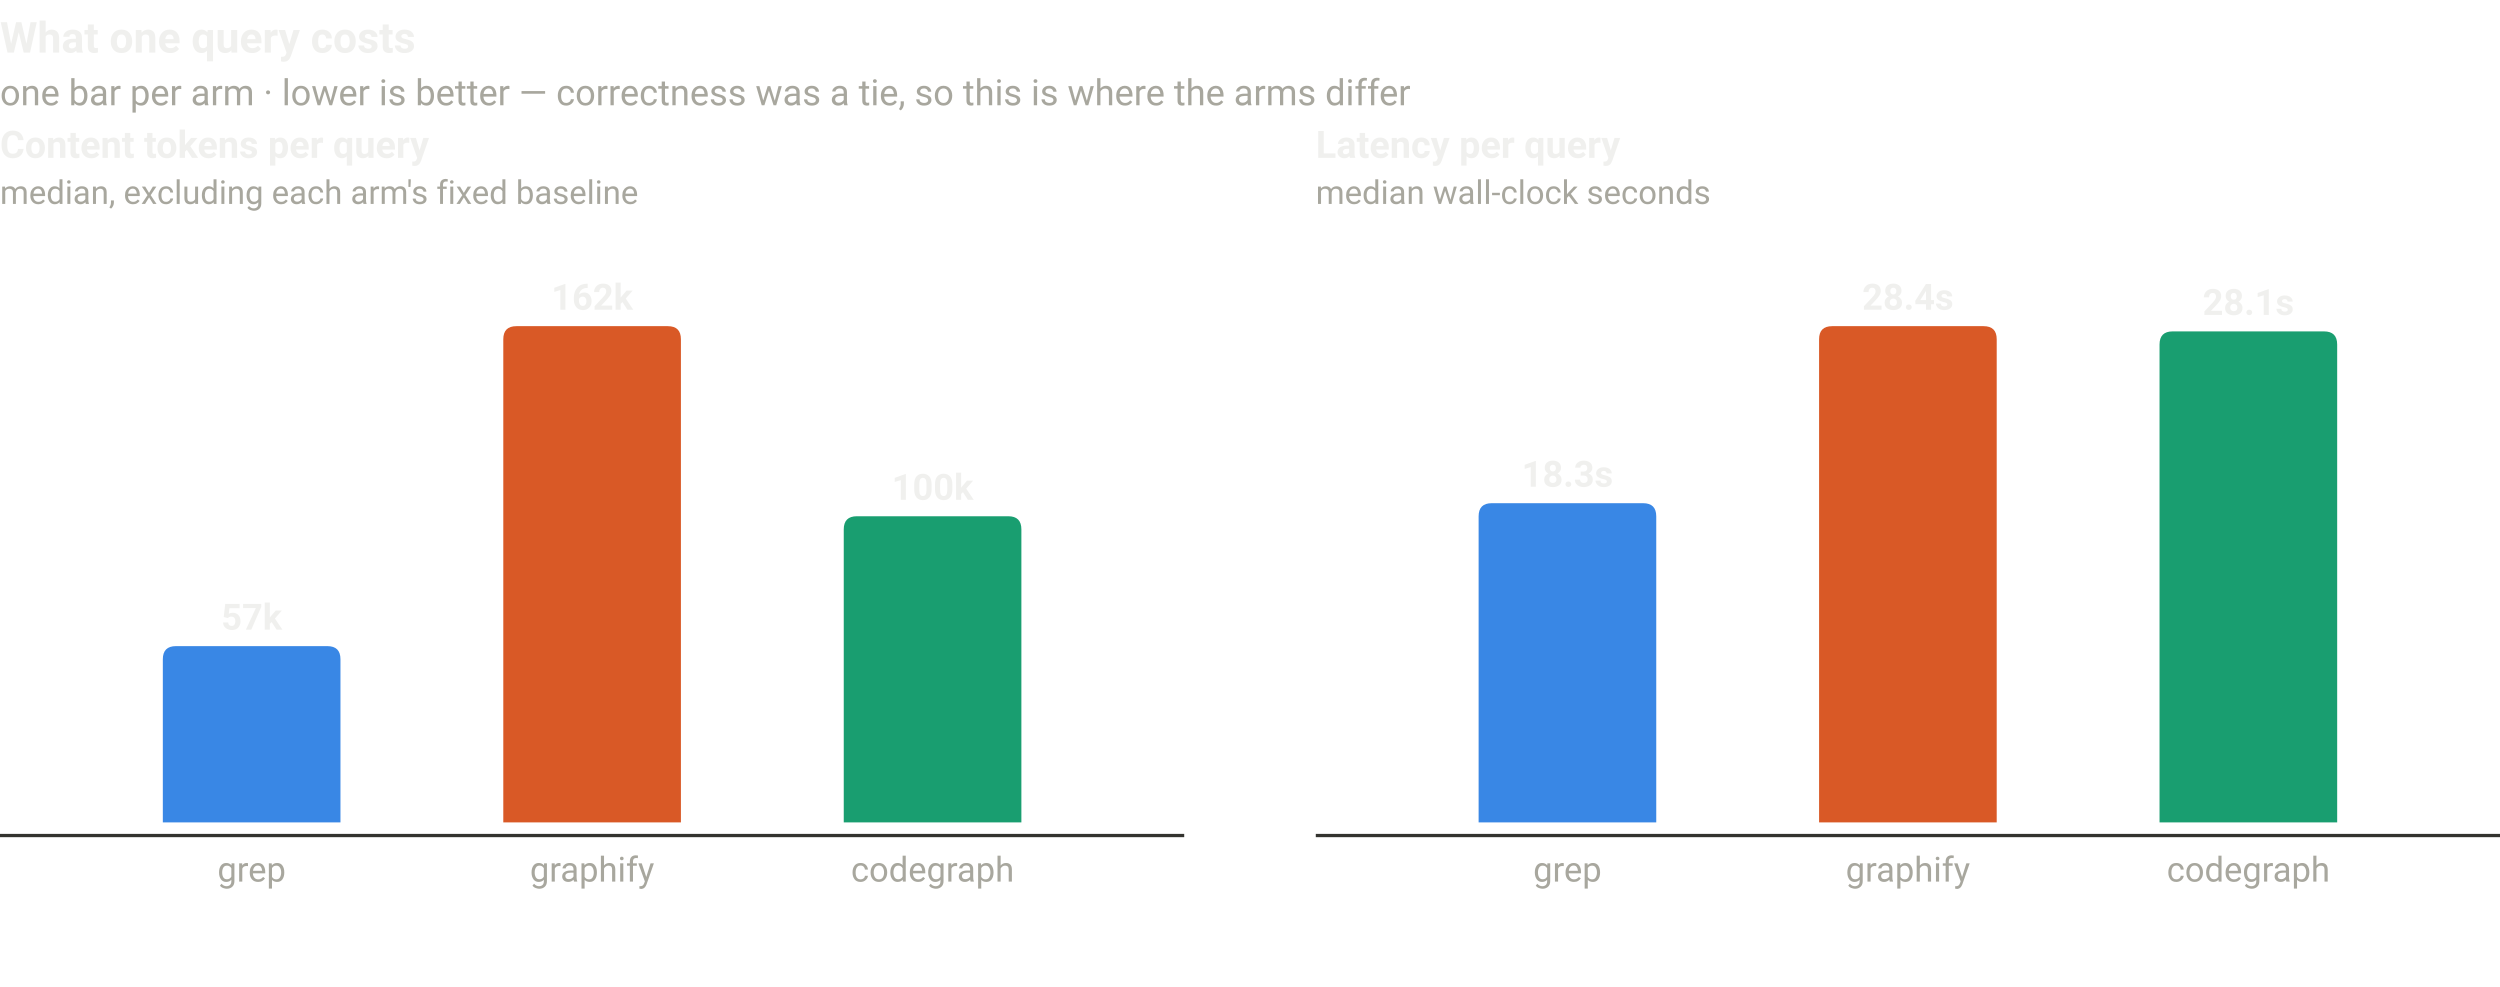
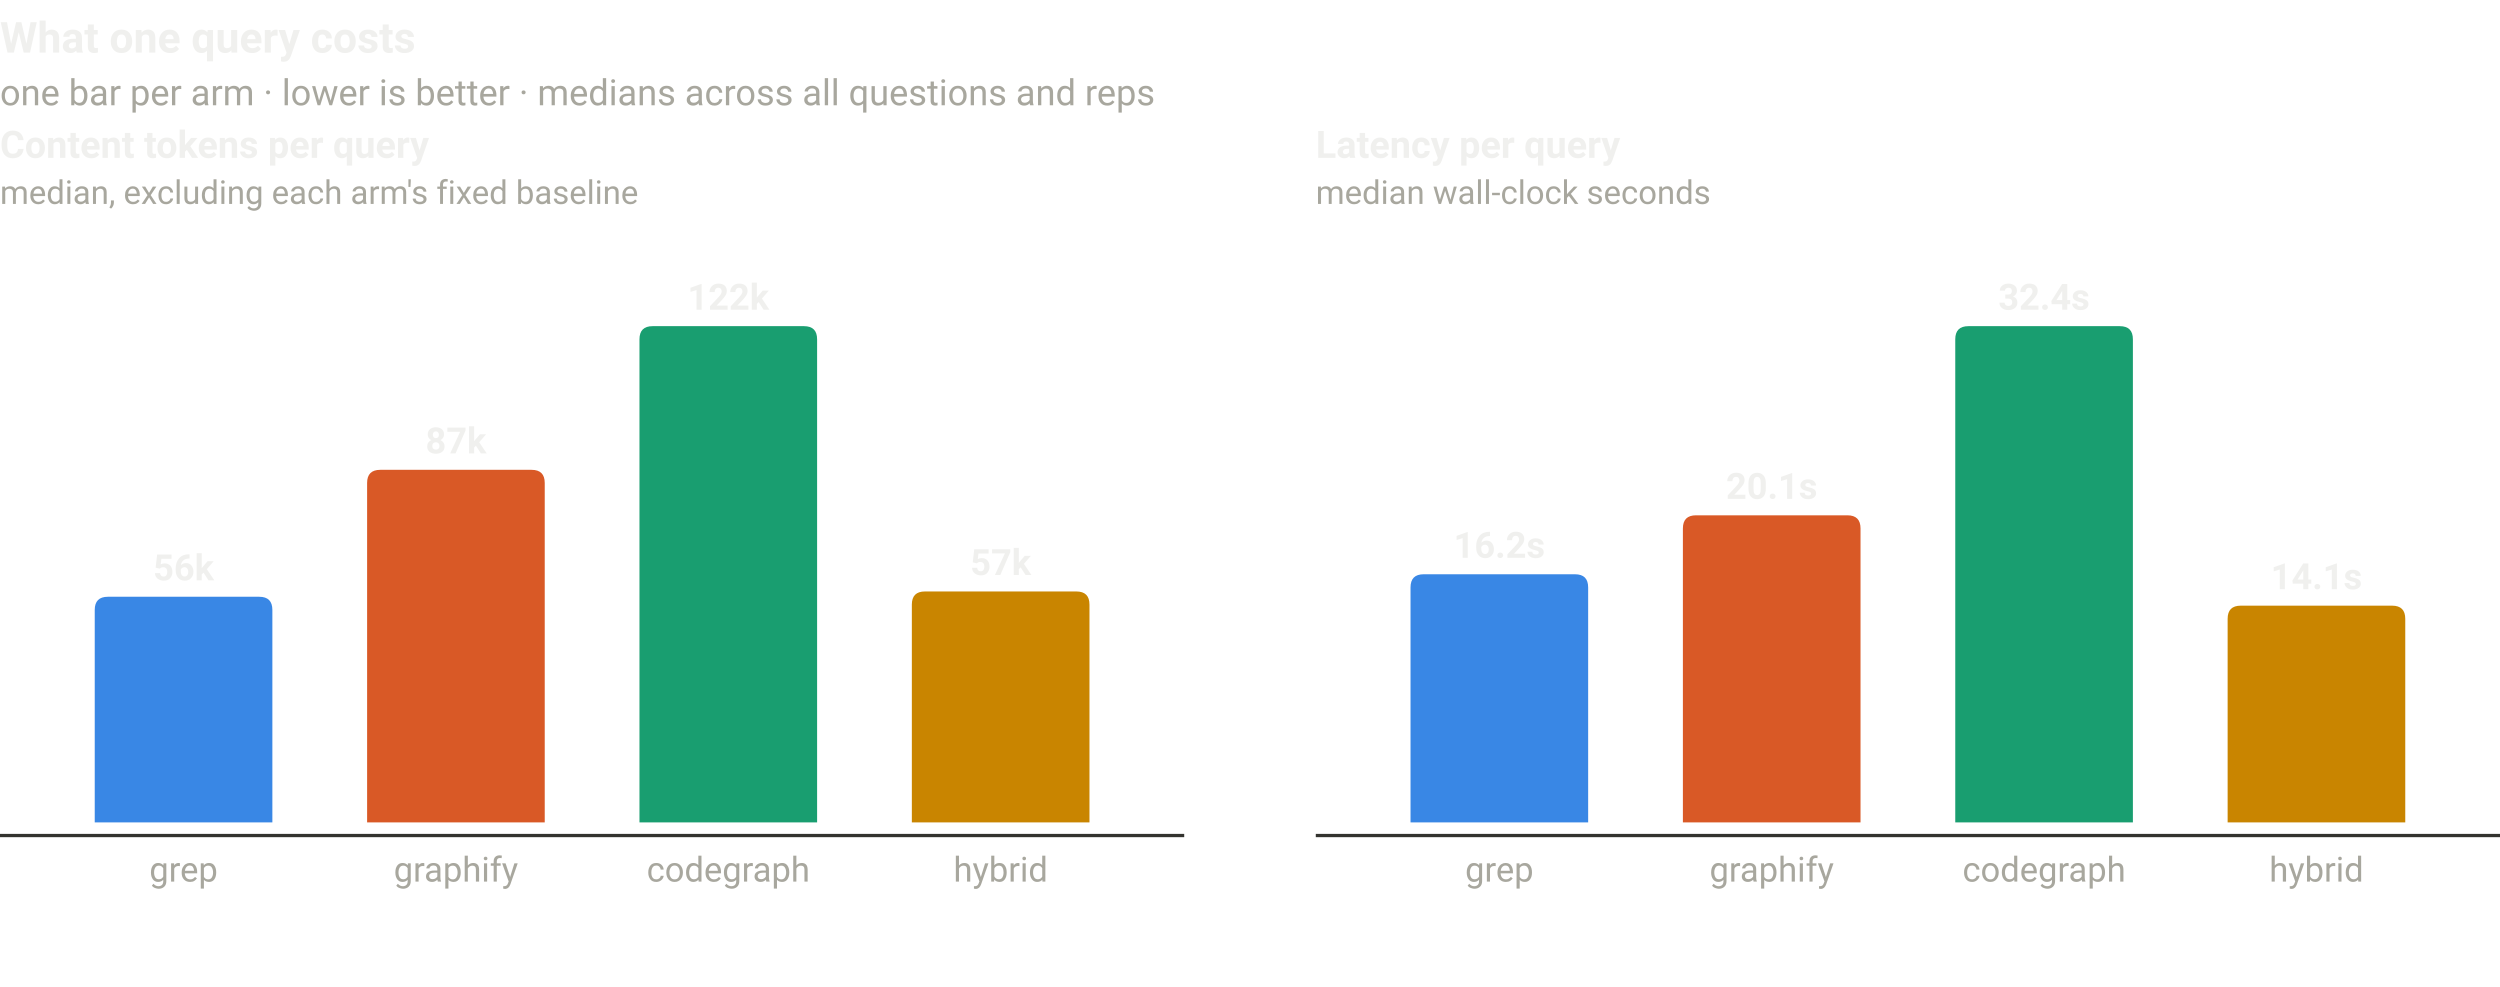
<svg xmlns="http://www.w3.org/2000/svg" width="760" height="300" viewBox="0 0 760 300" font-family="system-ui,-apple-system,Segoe UI,Roboto,sans-serif" role="img">
  <text x="0" y="16" font-size="13" font-weight="600" fill="#f0f0ee">What one query costs</text>
-   <text x="0" y="32" font-size="11" fill="#a8a79e">one bar per arm · lower is better — correctness was a tie, so this is where the arms differ</text>
+   <text x="0" y="32" font-size="11" fill="#a8a79e">one bar per arm · lower is better · medians across all questions and reps</text>
  <text x="0" y="48" font-size="11.5" font-weight="600" fill="#f0f0ee">Content tokens per query</text>
  <text x="0" y="62" font-size="10" fill="#a8a79e">median, excluding each arm's fixed baseline</text>
-   <path d="M49.5 250 L49.5 200.421 Q49.5 196.421 53.5 196.421 L99.5 196.421 Q103.5 196.421 103.5 200.421 L103.5 250 Z" fill="#3987e5" />
-   <text x="76.5" y="191.421" font-size="11" font-weight="600" fill="#f0f0ee" text-anchor="middle">57k</text>
-   <text x="76.5" y="268" font-size="10.5" fill="#a8a79e" text-anchor="middle">grep</text>
-   <path d="M153 250 L153 103.153 Q153 99.153 157 99.153 L203 99.153 Q207 99.153 207 103.153 L207 250 Z" fill="#d95926" />
-   <text x="180" y="94.153" font-size="11" font-weight="600" fill="#f0f0ee" text-anchor="middle">162k</text>
-   <text x="180" y="268" font-size="10.5" fill="#a8a79e" text-anchor="middle">graphify</text>
-   <path d="M256.5 250 L256.5 160.937 Q256.5 156.937 260.5 156.937 L306.5 156.937 Q310.5 156.937 310.5 160.937 L310.5 250 Z" fill="#199e70" />
-   <text x="283.5" y="151.937" font-size="11" font-weight="600" fill="#f0f0ee" text-anchor="middle">100k</text>
-   <text x="283.5" y="268" font-size="10.5" fill="#a8a79e" text-anchor="middle">codegraph</text>
+   <path d="M28.8 250 L28.8 185.416 Q28.8 181.416 32.8 181.416 L78.8 181.416 Q82.8 181.416 82.8 185.416 L82.8 250 Z" fill="#3987e5" />
+   <text x="55.8" y="176.416" font-size="11" font-weight="600" fill="#f0f0ee" text-anchor="middle">56k</text>
+   <text x="55.8" y="268" font-size="10.5" fill="#a8a79e" text-anchor="middle">grep</text>
+   <path d="M111.6 250 L111.6 146.828 Q111.6 142.828 115.6 142.828 L161.6 142.828 Q165.6 142.828 165.6 146.828 L165.6 250 Z" fill="#d95926" />
+   <text x="138.6" y="137.828" font-size="11" font-weight="600" fill="#f0f0ee" text-anchor="middle">87k</text>
+   <text x="138.6" y="268" font-size="10.5" fill="#a8a79e" text-anchor="middle">graphify</text>
+   <path d="M194.4 250 L194.4 103.153 Q194.4 99.153 198.4 99.153 L244.4 99.153 Q248.4 99.153 248.4 103.153 L248.4 250 Z" fill="#199e70" />
+   <text x="221.4" y="94.153" font-size="11" font-weight="600" fill="#f0f0ee" text-anchor="middle">122k</text>
+   <text x="221.4" y="268" font-size="10.5" fill="#a8a79e" text-anchor="middle">codegraph</text>
+   <path d="M277.2 250 L277.2 183.804 Q277.2 179.804 281.2 179.804 L327.2 179.804 Q331.2 179.804 331.2 183.804 L331.2 250 Z" fill="#c98500" />
+   <text x="304.2" y="174.804" font-size="11" font-weight="600" fill="#f0f0ee" text-anchor="middle">57k</text>
+   <text x="304.2" y="268" font-size="10.5" fill="#a8a79e" text-anchor="middle">hybrid</text>
  <line x1="0" y1="254" x2="360" y2="254" stroke="#33332f" stroke-width="1" />
  <text x="400" y="48" font-size="11.5" font-weight="600" fill="#f0f0ee">Latency per query</text>
  <text x="400" y="62" font-size="10" fill="#a8a79e">median wall-clock seconds</text>
-   <path d="M449.5 250 L449.5 156.97 Q449.5 152.97 453.5 152.97 L499.5 152.97 Q503.5 152.97 503.5 156.97 L503.5 250 Z" fill="#3987e5" />
-   <text x="476.5" y="147.97" font-size="11" font-weight="600" fill="#f0f0ee" text-anchor="middle">18.3s</text>
-   <text x="476.5" y="268" font-size="10.5" fill="#a8a79e" text-anchor="middle">grep</text>
-   <path d="M553 250 L553 103.153 Q553 99.153 557 99.153 L603 99.153 Q607 99.153 607 103.153 L607 250 Z" fill="#d95926" />
-   <text x="580" y="94.153" font-size="11" font-weight="600" fill="#f0f0ee" text-anchor="middle">28.4s</text>
-   <text x="580" y="268" font-size="10.5" fill="#a8a79e" text-anchor="middle">graphify</text>
-   <path d="M656.5 250 L656.5 104.743 Q656.5 100.743 660.5 100.743 L706.5 100.743 Q710.5 100.743 710.5 104.743 L710.5 250 Z" fill="#199e70" />
-   <text x="683.5" y="95.743" font-size="11" font-weight="600" fill="#f0f0ee" text-anchor="middle">28.1s</text>
-   <text x="683.5" y="268" font-size="10.5" fill="#a8a79e" text-anchor="middle">codegraph</text>
+   <path d="M428.8 250 L428.8 178.576 Q428.8 174.576 432.8 174.576 L478.8 174.576 Q482.8 174.576 482.8 178.576 L482.8 250 Z" fill="#3987e5" />
+   <text x="455.8" y="169.576" font-size="11" font-weight="600" fill="#f0f0ee" text-anchor="middle">16.2s</text>
+   <text x="455.8" y="268" font-size="10.5" fill="#a8a79e" text-anchor="middle">grep</text>
+   <path d="M511.6 250 L511.6 160.651 Q511.6 156.651 515.6 156.651 L561.6 156.651 Q565.6 156.651 565.6 160.651 L565.6 250 Z" fill="#d95926" />
+   <text x="538.6" y="151.651" font-size="11" font-weight="600" fill="#f0f0ee" text-anchor="middle">20.1s</text>
+   <text x="538.6" y="268" font-size="10.5" fill="#a8a79e" text-anchor="middle">graphify</text>
+   <path d="M594.4 250 L594.4 103.153 Q594.4 99.153 598.4 99.153 L644.4 99.153 Q648.4 99.153 648.4 103.153 L648.4 250 Z" fill="#199e70" />
+   <text x="621.4" y="94.153" font-size="11" font-weight="600" fill="#f0f0ee" text-anchor="middle">32.4s</text>
+   <text x="621.4" y="268" font-size="10.5" fill="#a8a79e" text-anchor="middle">codegraph</text>
+   <path d="M677.2 250 L677.2 188.121 Q677.2 184.121 681.2 184.121 L727.2 184.121 Q731.2 184.121 731.2 188.121 L731.2 250 Z" fill="#c98500" />
+   <text x="704.2" y="179.121" font-size="11" font-weight="600" fill="#f0f0ee" text-anchor="middle">14.1s</text>
+   <text x="704.2" y="268" font-size="10.5" fill="#a8a79e" text-anchor="middle">hybrid</text>
  <line x1="400" y1="254" x2="760" y2="254" stroke="#33332f" stroke-width="1" />
</svg>
